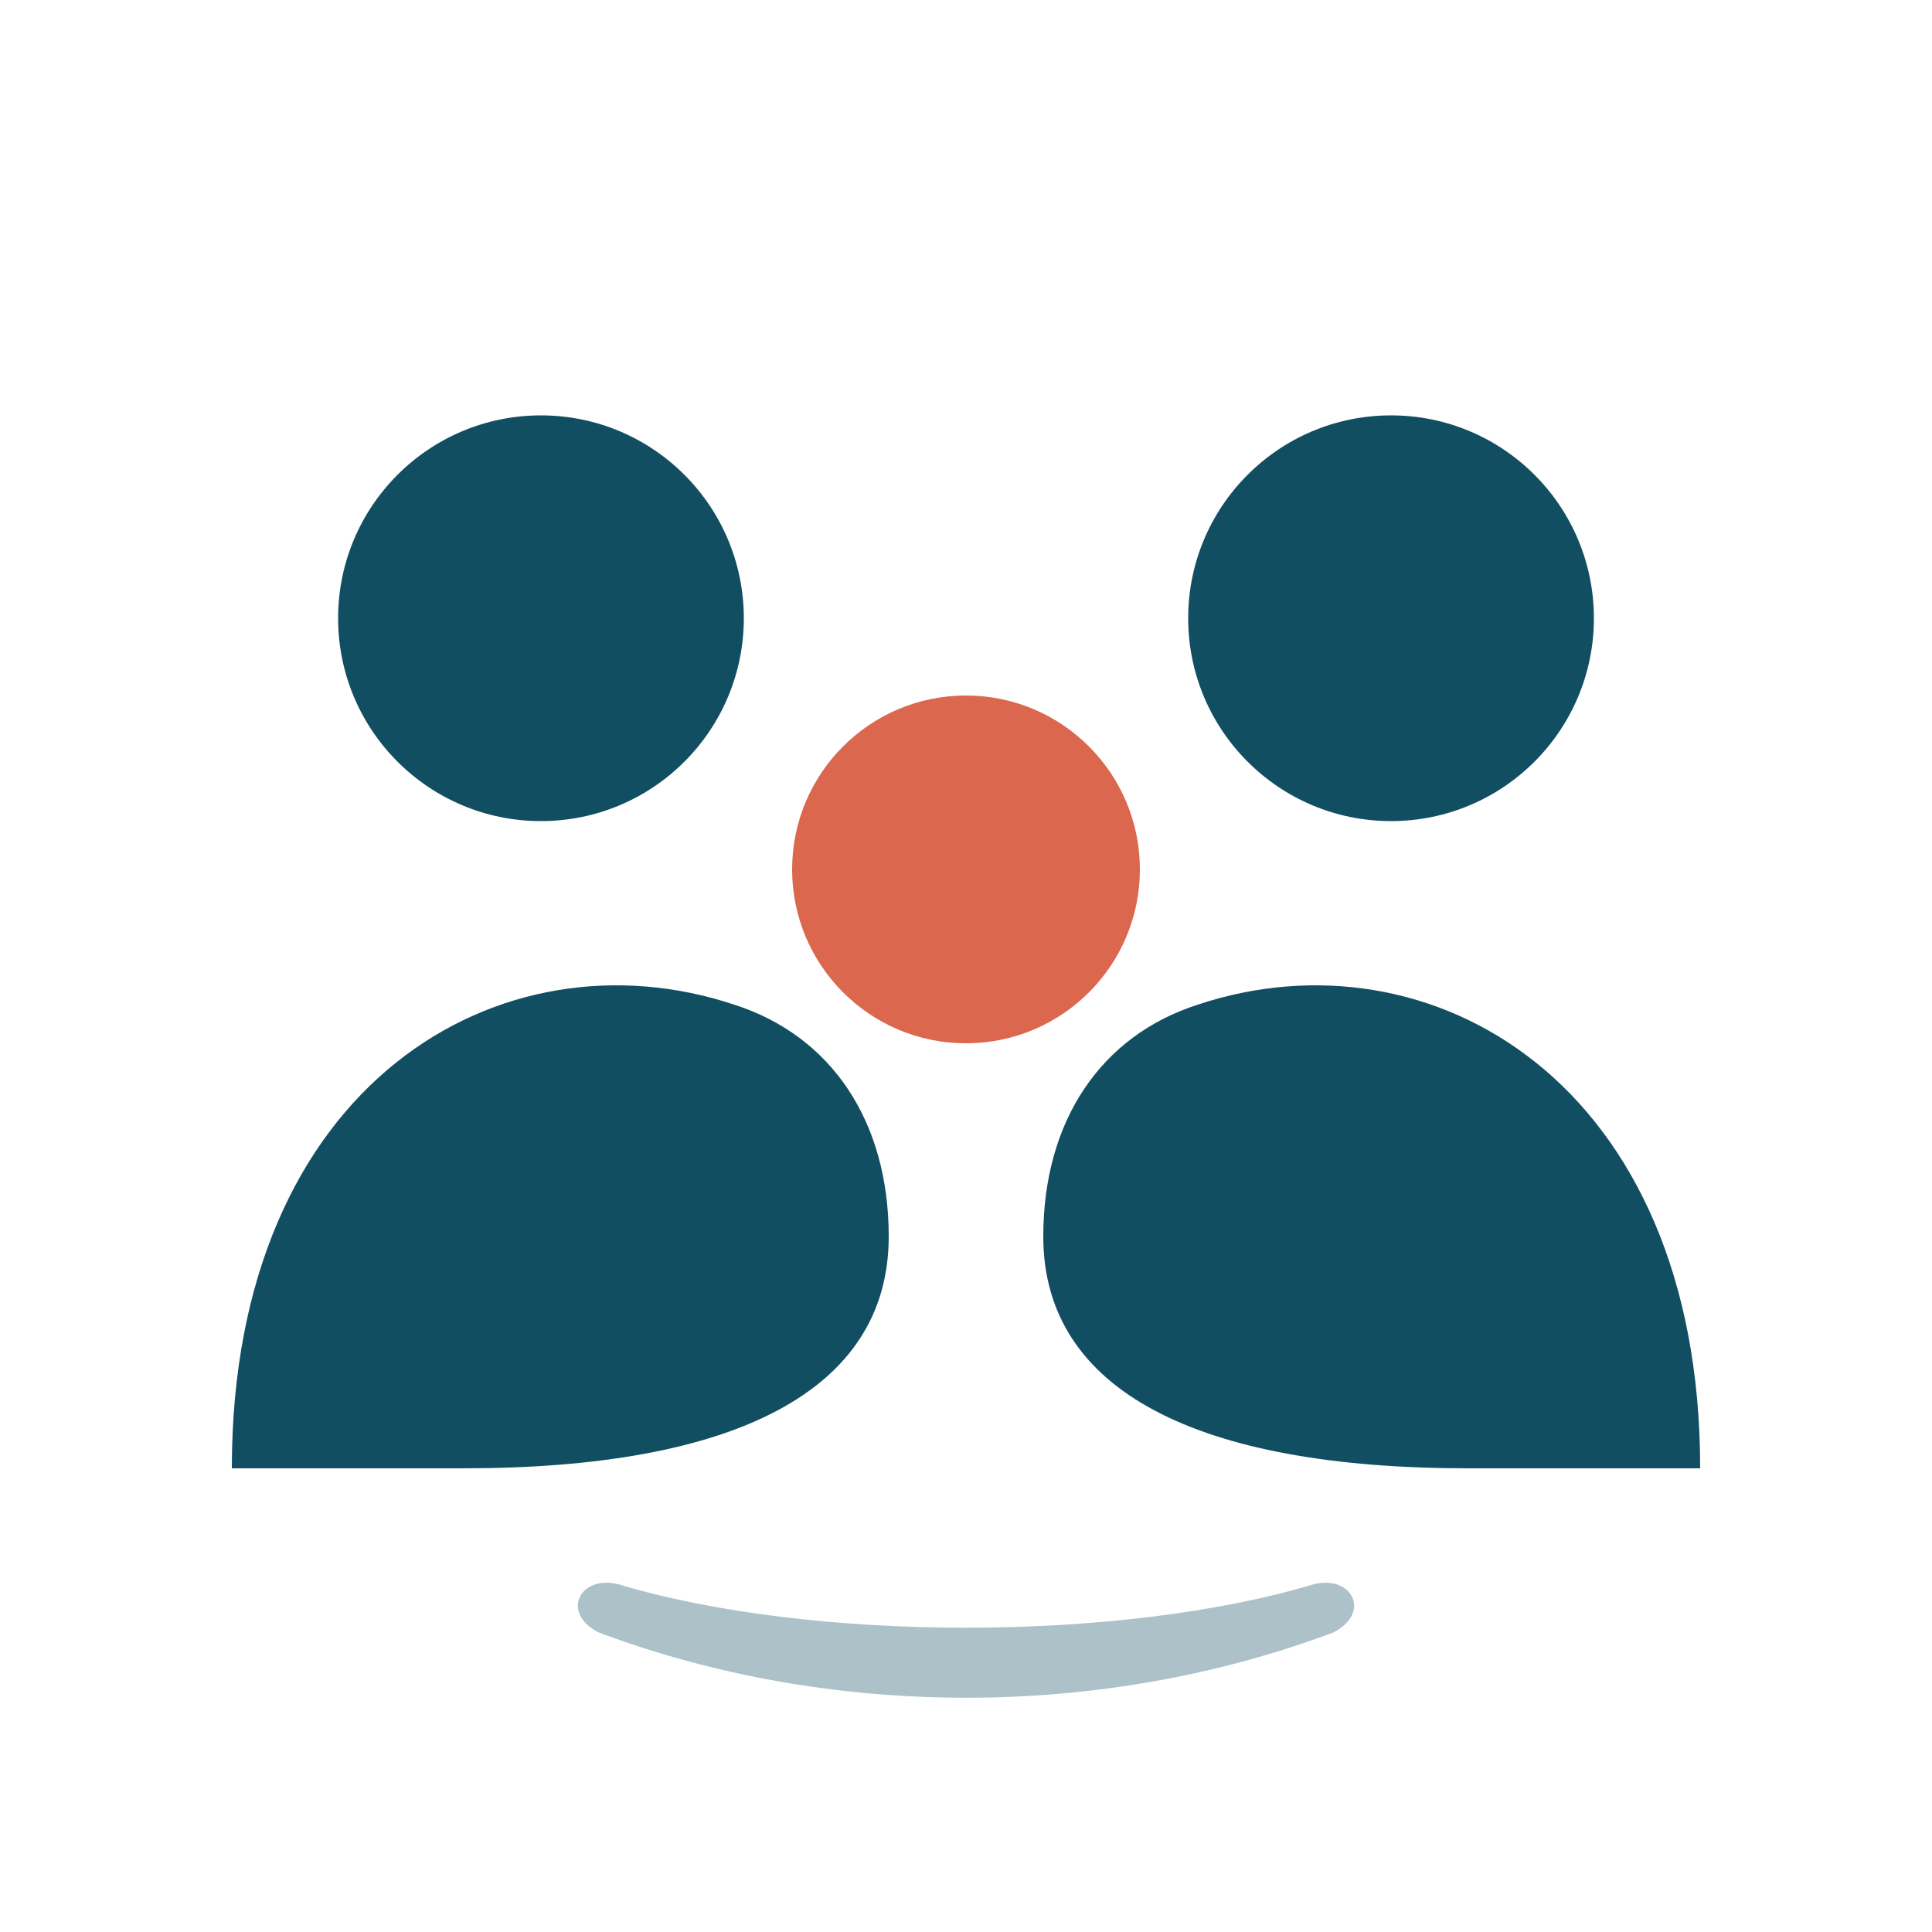
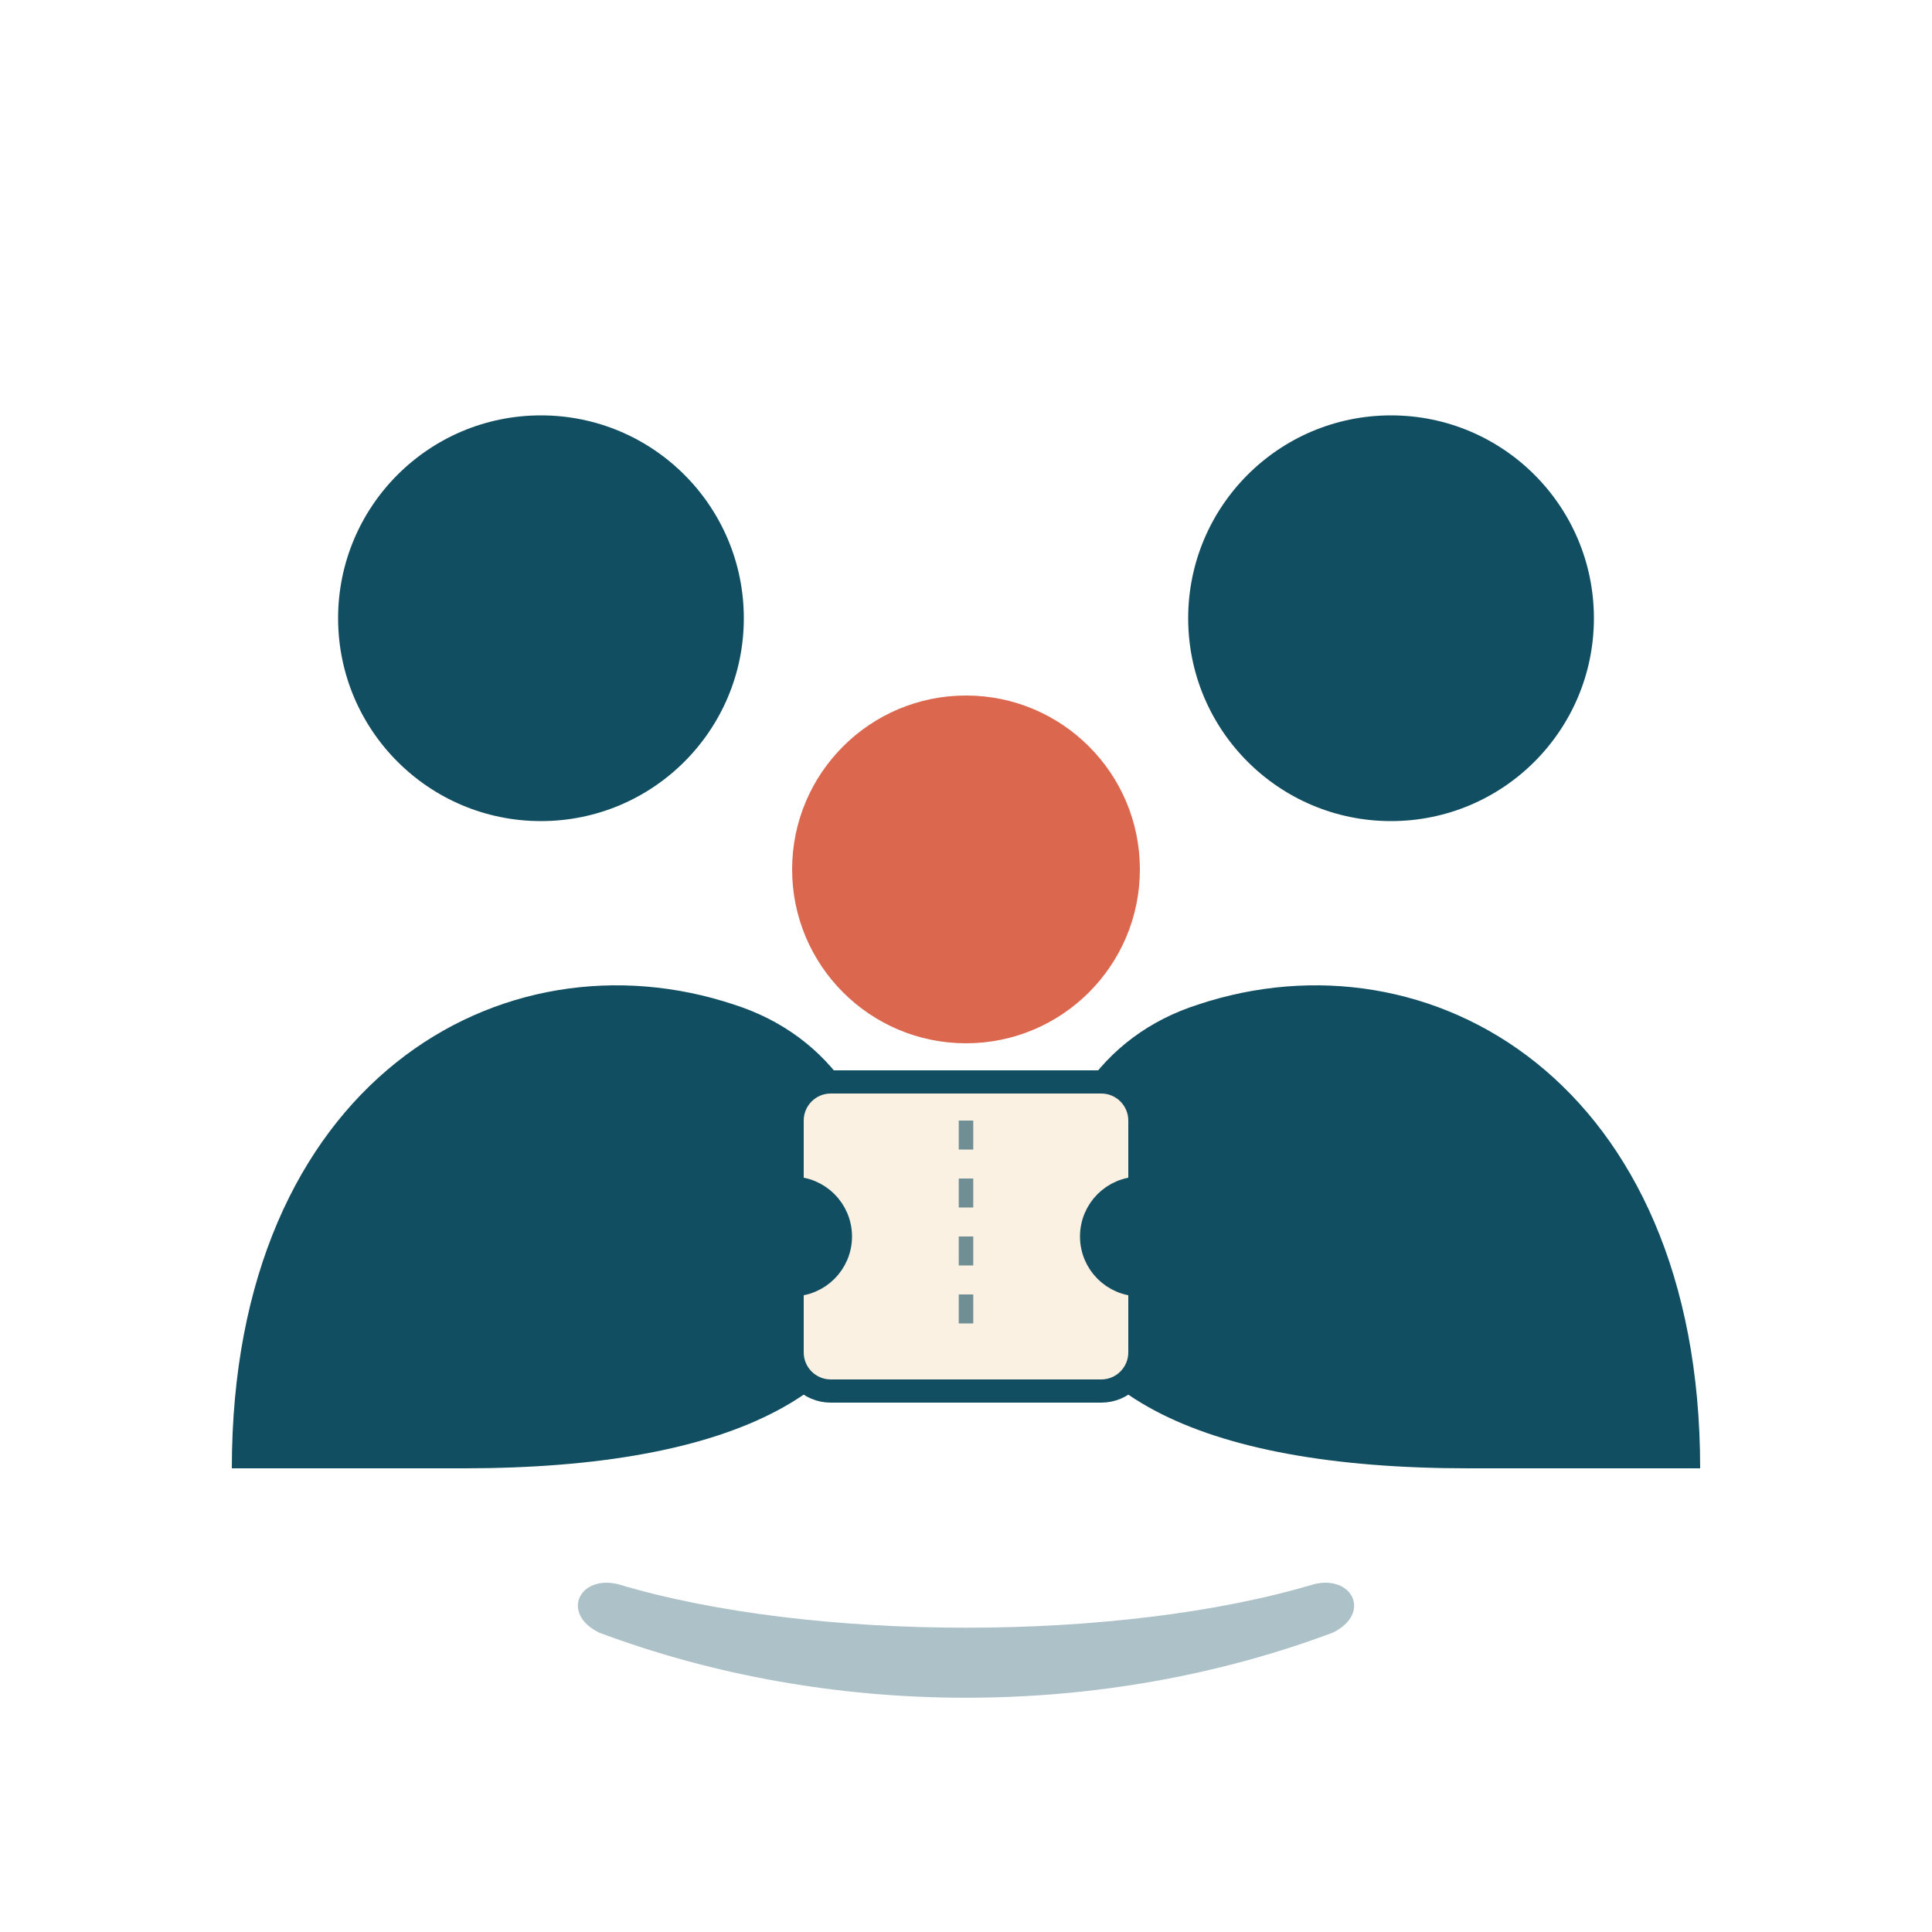
<svg xmlns="http://www.w3.org/2000/svg" viewBox="0 0 100 100" width="100" height="100" fill="none">
  <circle cx="28" cy="32" r="10.5" fill="#124E61" />
  <path d="M 12 76 C 12 56, 26 48, 38 52 C 43 53.6, 46 58, 46 64 C 46 72, 38 76, 24 76 Z" fill="#124E61" />
  <circle cx="72" cy="32" r="10.5" fill="#124E61" />
  <path d="M 88 76 C 88 56, 74 48, 62 52 C 57 53.6, 54 58, 54 64 C 54 72, 62 76, 76 76 Z" fill="#124E61" />
  <circle cx="50" cy="45" r="9" fill="#DA674E" />
+   <path d="M 43 56 H 57 A 2 2 0 0 1 59 58 V 61.5 A 2.5 2.5 0 0 0 59 66.5 V 70 A 2 2 0 0 1 57 72 H 43 A 2 2 0 0 1 41 70 V 66.5 A 2.5 2.5 0 0 0 41 61.5 V 58 A 2 2 0 0 1 43 56 Z" fill="#FAF1E2" stroke="#124E61" stroke-width="1.2" />
+   <line x1="50" y1="58" x2="50" y2="70" stroke="#124E61" stroke-width="0.75" stroke-dasharray="1.5,1.5" opacity="0.6" />
  <path d="M 32 82 C 42 85, 58 85, 68 82 C 70 81.5, 71 83.5, 69 84.5 C 57 89, 43 89, 31 84.5 C 29 83.5, 30 81.5, 32 82 Z" fill="#124E61" opacity="0.35" />
</svg>
